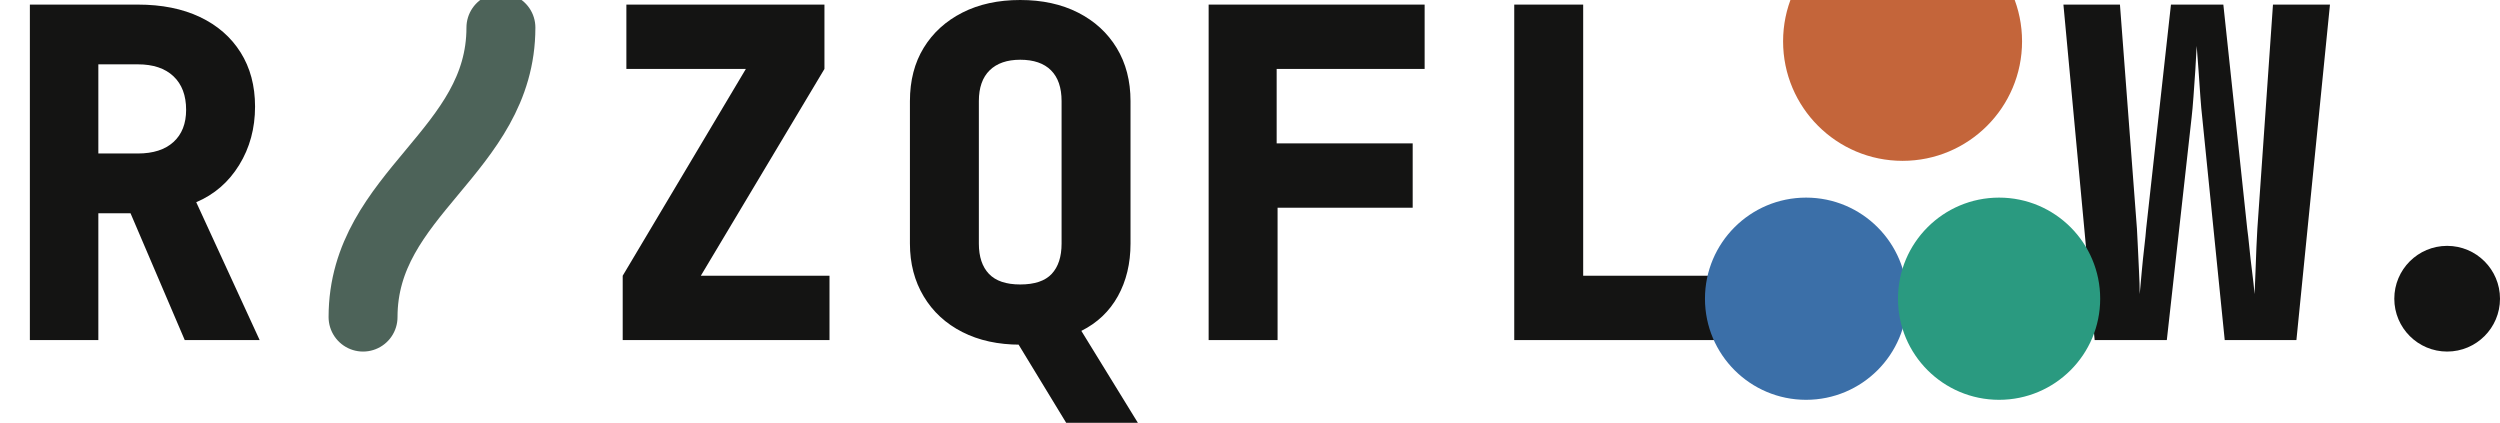
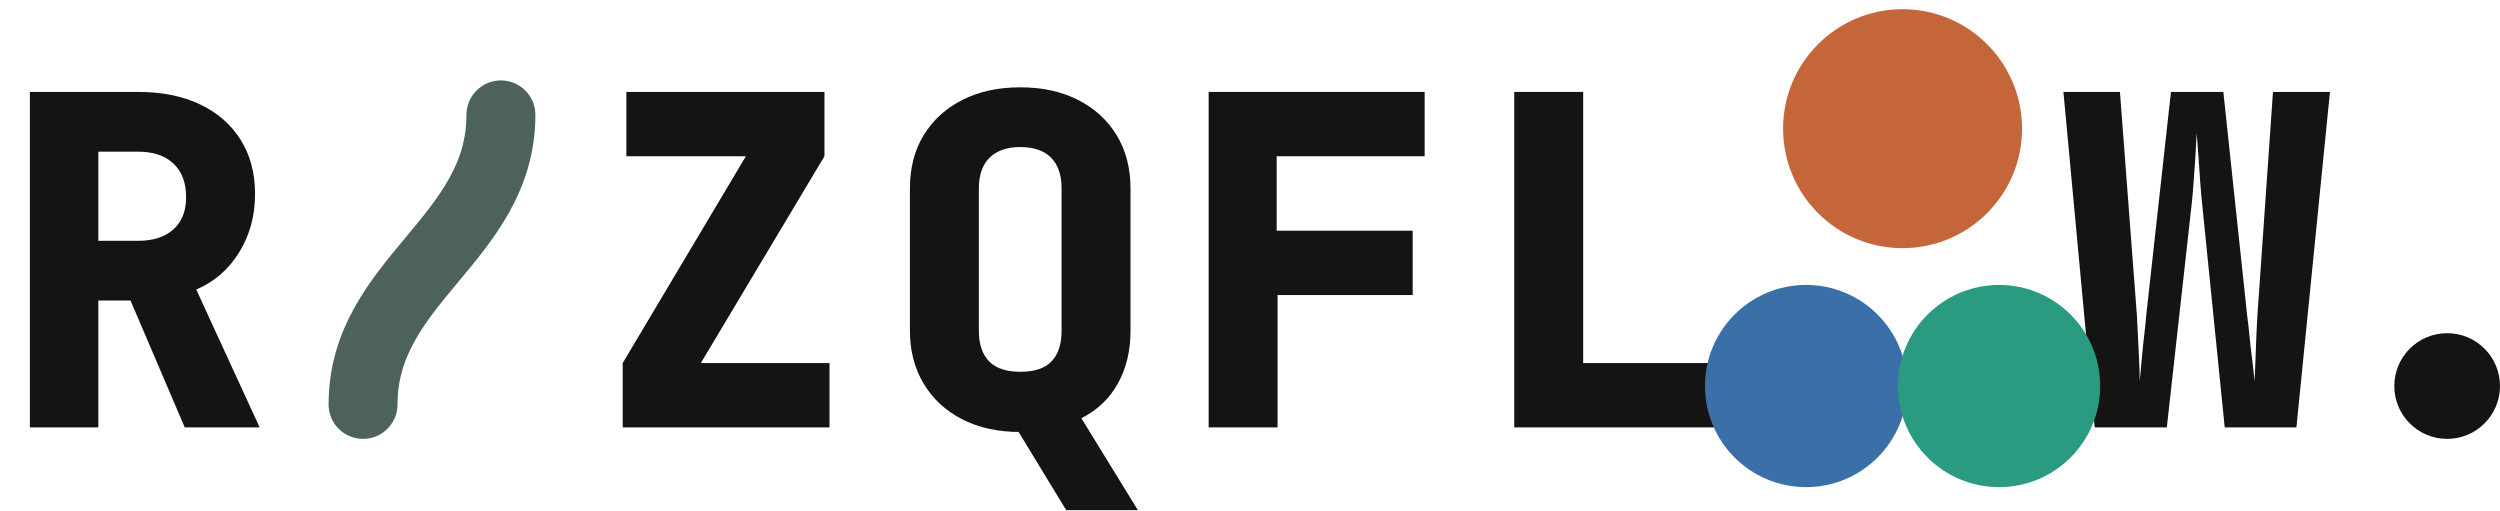
- <svg xmlns="http://www.w3.org/2000/svg" viewBox="0 0 5440 920" role="img" aria-label="Rizqflow">
-   <g transform="translate(0,740) scale(1,-1)">
+ <svg xmlns="http://www.w3.org/2000/svg" viewBox="0 0 5440 1110" role="img" aria-label="Rizqflow">
+   <g transform="translate(0,930) scale(1,-1)">
    <g transform="translate(0,0)">
      <path d="M65 0V730H300Q378 730 435.0 703.0Q492 676 523.5 626.0Q555 576 555 508Q555 437 520.5 381.0Q486 325 427 300L565 0H402L284 276H214V0ZM214 406H300Q350 406 377.5 431.0Q405 456 405 501Q405 548 377.5 574.0Q350 600 300 600H214Z" fill="#141413" />
    </g>
    <g transform="translate(1280,0)">
      <path d="M75 0V140L343 590H83V730H514V590L245 140H525V0Z" fill="#141413" />
    </g>
    <g transform="translate(1920,0)">
      <path d="M400 -180 288 4 319 -9Q315 -9 310.0 -9.5Q305 -10 300 -10Q228 -10 174.0 17.5Q120 45 90.0 95.0Q60 145 60 210V520Q60 587 90.0 636.0Q120 685 174.0 712.5Q228 740 300 740Q372 740 426.0 712.5Q480 685 510.0 635.5Q540 586 540 520V210Q540 145 512.5 95.5Q485 46 433 20L556 -180ZM300 121Q347 121 368.5 144.0Q390 167 390 210V520Q390 564 367.0 587.0Q344 610 300 610Q257 610 233.5 587.0Q210 564 210 520V210Q210 167 232.0 144.0Q254 121 300 121Z" fill="#141413" />
    </g>
    <g transform="translate(2560,0)">
      <path d="M70 0V730H540V590H218V428H514V288H220V0Z" fill="#141413" />
    </g>
    <g transform="translate(3200,0)">
      <path d="M95 0V730H245V140H540V0Z" fill="#141413" />
    </g>
    <g transform="translate(4480,0)">
      <path d="M78 0 10 730H133L170 242Q171 228 172.0 202.5Q173 177 174.5 149.5Q176 122 176 100Q178 122 180.5 149.5Q183 177 186.0 202.5Q189 228 190 242L244 730H358L410 242Q412 228 414.5 202.5Q417 177 420.5 149.5Q424 122 426 100Q427 122 428.0 149.5Q429 177 430.0 202.5Q431 228 432 242L466 730H590L517 0H361L312 485Q310 502 308.0 529.5Q306 557 304.0 587.0Q302 617 300 640Q299 617 297.0 587.0Q295 557 293.0 529.5Q291 502 289 485L235 0Z" fill="#141413" />
    </g>
    <path d="M 790,50 C 790,320 1090,410 1090,680" fill="none" stroke="#4D6359" stroke-width="150" stroke-linecap="round" />
    <circle cx="3930" cy="90" r="220" fill="#3B6FA8" />
    <circle cx="4350" cy="90" r="220" fill="#2A9A80" />
    <circle cx="4140" cy="650" r="260" fill="#C4653A" />
  </g>
-   <circle cx="5325" cy="650" r="115" fill="#141413" />
+   <circle cx="5325" cy="840" r="115" fill="#141413" />
</svg>
